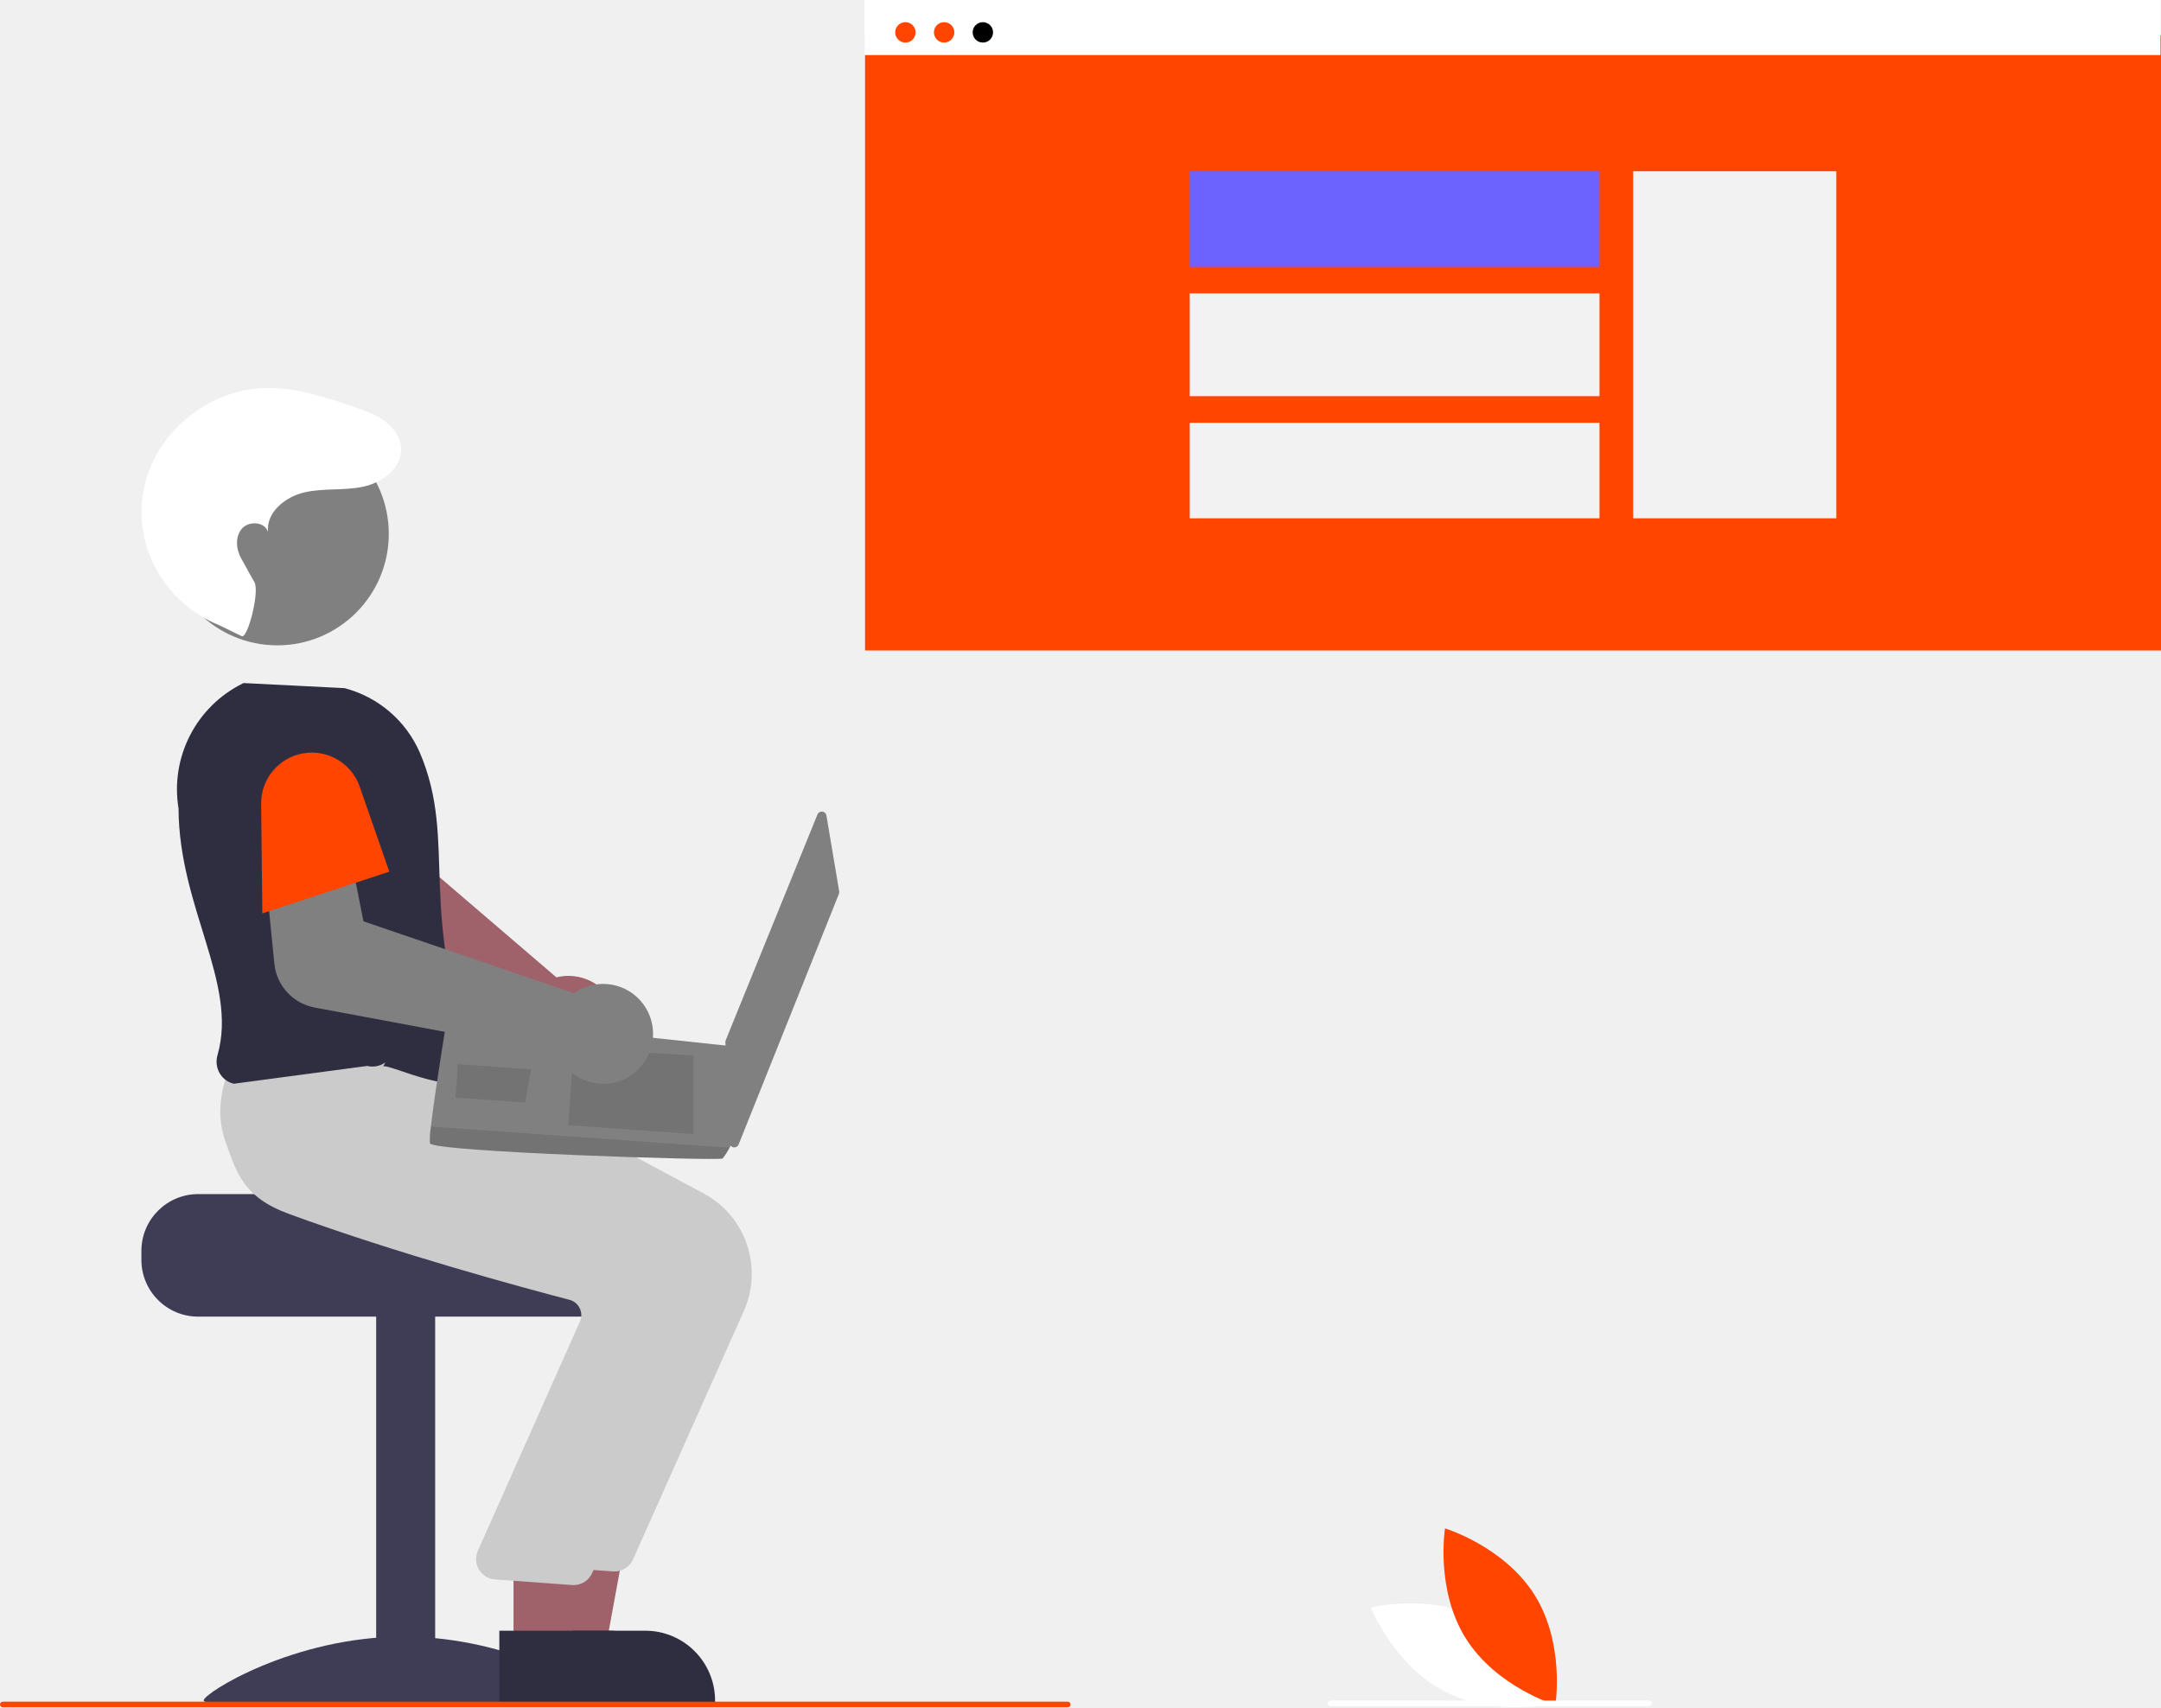
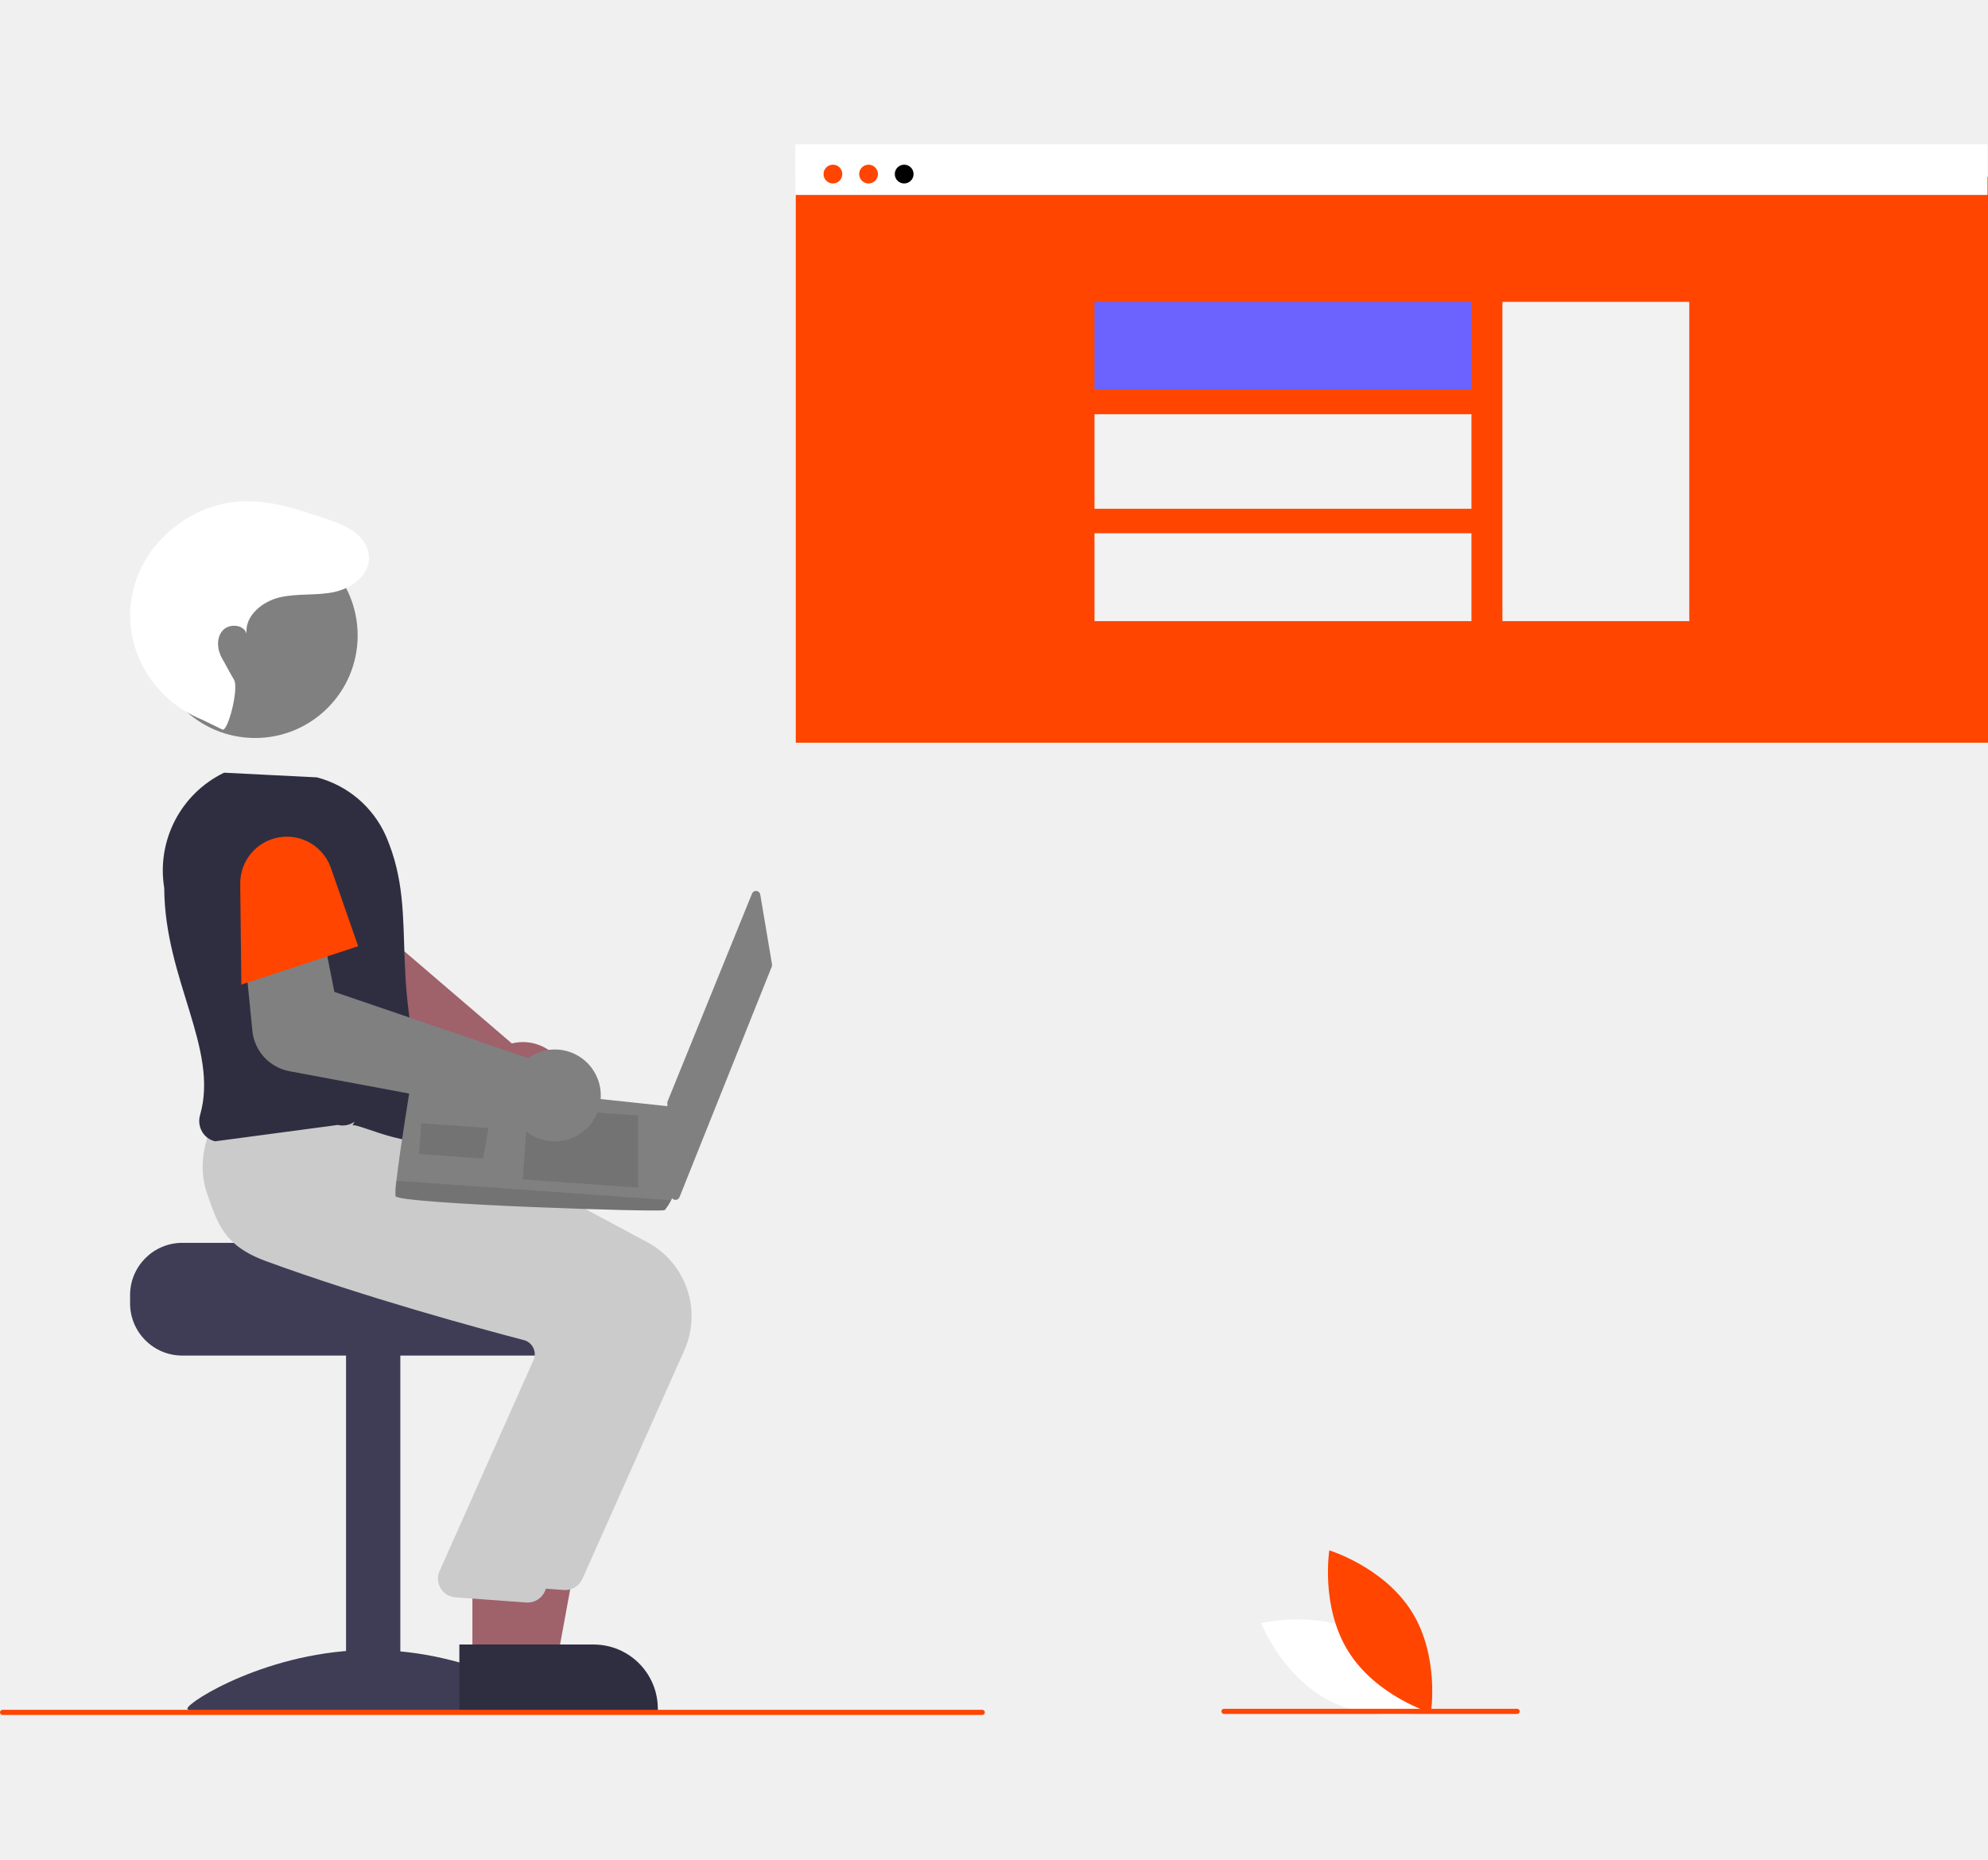
- <svg xmlns="http://www.w3.org/2000/svg" data-name="Layer 1" width="773.114" height="610.804" viewBox="0 0 773.114 610.804">
+ <svg xmlns="http://www.w3.org/2000/svg" data-name="Layer 1" width="653.114" height="610.804" viewBox="0 0 773.114 610.804">
  <rect id="e81a7c33-c795-457d-8abc-c4a3c260cd56" data-name="Rectangle 62" x="309.473" y="12.711" width="463.641" height="220.006" fill="orangered" />
  <rect id="be98c830-918a-42d1-b1b0-0085d5874e90" data-name="Rectangle 75" x="322.731" y="31.577" width="437.126" height="183.558" fill="orangered" />
  <rect id="ea07d9fd-7a34-4098-acd7-056fd1871281" data-name="Rectangle 80" x="309.276" width="463.641" height="19.697" fill="white" />
  <circle id="b9ed5a45-8896-4ed9-86b4-15f853c9a185" data-name="Ellipse 90" cx="323.913" cy="11.582" r="3.651" fill="orangered" />
  <circle id="a9233a38-f8ba-48e0-88f3-496fd4836d40" data-name="Ellipse 91" cx="337.77" cy="11.582" r="3.651" fill="orangered" />
  <circle id="aa82180f-a6a9-4f5f-82fc-e73106f4ad92" data-name="Ellipse 92" cx="351.627" cy="11.582" r="3.651" fill="#orangered" />
  <rect x="584.272" y="61.279" width="72.676" height="124.155" fill="#f2f2f2" />
  <rect x="425.64" y="61.277" width="146.59" height="34.175" fill="#6c63ff" />
  <rect x="425.64" y="104.969" width="146.59" height="36.771" fill="#f2f2f2" />
  <rect x="425.64" y="151.257" width="146.59" height="34.175" fill="#f2f2f2" />
  <path d="M434.646,511.7a17.867,17.867,0,0,0-19.79-17.862,17.202,17.202,0,0,0-2.348.433l-60.464-51.827,3.613-19.475-29.802-9.658-8.985,31.211a18.103,18.103,0,0,0,7.68,20.204l74.381,47.045a17.068,17.068,0,0,0,.091,1.752,17.867,17.867,0,0,0,21.691,15.502,17.382,17.382,0,0,0,2.105-.608A17.92,17.92,0,0,0,434.646,511.7Z" transform="translate(-213.4429 -144.5982)" fill="#9f616a" />
  <path d="M284.325,571.807h77.958c0,2.241,80.345,4.059,80.345,4.059a20.884,20.884,0,0,1,3.426,3.248,20.152,20.152,0,0,1,4.71,12.99v3.248A20.305,20.305,0,0,1,430.466,615.65H284.325a20.315,20.315,0,0,1-20.297-20.297v-3.248A20.326,20.326,0,0,1,284.325,571.807Z" transform="translate(-213.4429 -144.5982)" fill="#3f3d56" />
  <rect x="134.573" y="470.245" width="21.109" height="136.399" fill="#3f3d56" />
  <path d="M429.206,752.939c0,2.554-31.988.988-71.447.988s-71.447,1.566-71.447-.988,31.988-22.806,71.447-22.806S429.206,750.385,429.206,752.939Z" transform="translate(-213.4429 -144.5982)" fill="#3f3d56" />
  <polygon points="196.707 589.916 216.613 589.914 226.084 538.282 196.703 538.284 196.707 589.916" fill="#9f616a" />
  <path d="M405.072,753.811l64.189-.002v-.812a24.984,24.984,0,0,0-24.983-24.984h-.003l-39.205.002Z" transform="translate(-213.4429 -144.5982)" fill="#2f2e41" />
  <path d="M439.924,702.496l39.687-88.996a32.616,32.616,0,0,0-14.32-41.868l-86.083-46.161-39.282-3.341-36.234-3.294-.261.442c-.334.565-8.125,14.021-2.859,28.776,3.995,11.192,14.385,19.934,30.883,25.984,38.507,14.119,82.991,26.187,100.328,30.719a5.604,5.604,0,0,1,3.591,2.857,5.681,5.681,0,0,1,.319,4.545L398.822,694.997a7.307,7.307,0,0,0,6.186,9.79l27.55,2.006q.351.033.699.033A7.302,7.302,0,0,0,439.924,702.496Z" transform="translate(-213.4429 -144.5982)" fill="#cbcbcb" />
  <polygon points="183.716 589.916 203.622 589.914 213.094 538.282 183.713 538.284 183.716 589.916" fill="#9f616a" />
  <path d="M392.082,753.811l64.189-.002v-.812a24.984,24.984,0,0,0-24.983-24.984h-.003l-39.205.002Z" transform="translate(-213.4429 -144.5982)" fill="#2f2e41" />
  <path d="M425.31,707.367l39.687-88.996a32.616,32.616,0,0,0-14.32-41.868l-86.083-46.161-39.282-3.341-28.381-2.462.004-.389c-.334.565-8.125,14.021-2.859,28.776,3.995,11.192,6.266,19.934,22.764,25.984,38.507,14.119,82.991,26.187,100.328,30.719a5.604,5.604,0,0,1,3.591,2.857,5.681,5.681,0,0,1,.319,4.545L384.208,699.868a7.307,7.307,0,0,0,6.186,9.79l27.55,2.006q.351.033.699.033A7.302,7.302,0,0,0,425.31,707.367Z" transform="translate(-213.4429 -144.5982)" fill="#cbcbcb" />
  <path d="M350.517,526.163c1.903-1.346,29.228,12.99,34.1,1.624-22.733-56.833-7.068-81.374-20.993-113.965a40.581,40.581,0,0,0-26.901-23.025l-36.129-1.824-.187.09a42.227,42.227,0,0,0-23.089,44.798c.129,35.469,21.35,62.521,13.93,88.247a8.317,8.317,0,0,0,.786,6.468,7.931,7.931,0,0,0,5.059,3.749l47.705-6.364a8.061,8.061,0,0,0,6.522-1.262Z" transform="translate(-213.4429 -144.5982)" fill="#2f2e41" />
  <circle cx="99.209" cy="190.998" r="39.882" fill="grey" />
  <path d="M299.948,372.203c2.119.927,6.458-15.958,4.515-19.335-2.891-5.022-2.72-4.986-4.639-8.309s-2.348-7.871.137-10.794,8.236-2.536,9.37,1.13c-.73-6.963,6.157-12.559,12.979-14.132s14.017-.596,20.877-1.996c7.961-1.624,16.243-8.297,13.067-17.051a12.33,12.33,0,0,0-2.405-3.952c-3.67-4.126-8.803-5.888-13.822-7.591-10.441-3.544-21.168-7.132-32.187-6.741-18.105.643-35.22,13.159-41.32,30.218a42.473,42.473,0,0,0-1.759,6.536c-3.782,20.337,8.028,40.397,27.209,48.141Z" transform="translate(-213.4429 -144.5982)" fill="white" />
  <path d="M509.097,436.337l4.573,27.156a1.672,1.672,0,0,1-.096.899l-35.88,89.653a1.672,1.672,0,0,1-3.222-.551l-1.52-36.027a1.672,1.672,0,0,1,.121-.7l32.827-80.782a1.672,1.672,0,0,1,3.197.352Z" transform="translate(-213.4429 -144.5982)" fill="grey" />
  <polygon points="293.114 293.823 297.46 317.153 265.619 398.964 261.485 372.647 293.114 293.823" fill="grey" />
  <path d="M367.247,553.628c.783,3.058,103.64,6.369,104.707,5.444a21.674,21.674,0,0,0,2.474-3.828c1.078-1.925,2.076-3.856,2.076-3.856l-1.69-32.529L373.492,508.031s-4.483,27.146-5.89,39.617A29.957,29.957,0,0,0,367.247,553.628Z" transform="translate(-213.4429 -144.5982)" fill="grey" />
  <polygon points="248.114 377.702 248.123 405.727 203.309 402.541 205.292 374.657 248.114 377.702" opacity="0.1" style="isolation:isolate" />
  <polygon points="189.717 382.557 189.988 382.523 187.872 394.437 162.975 392.667 163.825 380.716 189.717 382.557" opacity="0.1" style="isolation:isolate" />
  <path d="M367.247,553.628c.783,3.058,103.64,6.369,104.707,5.444a21.674,21.674,0,0,0,2.474-3.828l-106.826-7.596A29.957,29.957,0,0,0,367.247,553.628Z" transform="translate(-213.4429 -144.5982)" opacity="0.1" style="isolation:isolate" />
  <path d="M325.946,505.051l86.764,16.192a17.078,17.078,0,0,0,.734,1.593,17.906,17.906,0,0,0,11.491,8.973,17.72,17.72,0,0,0,14.399-2.609,17.864,17.864,0,0,0-18.475-30.512,17.168,17.168,0,0,0-2.02,1.272l-75.361-25.744-3.857-19.429L308.361,456.856l3.239,32.57A17.767,17.767,0,0,0,325.946,505.051Z" transform="translate(-213.4429 -144.5982)" fill="grey" />
  <path d="M307.302,471.383l45.422-14.929-10.596-30.423a18.135,18.135,0,0,0-20.107-11.924h0a18.135,18.135,0,0,0-15.153,18.089Z" transform="translate(-213.4429 -144.5982)" fill="orangered" />
  <path d="M595.443,755.402h-381a1,1,0,1,1,0-2h381a1,1,0,0,1,0,2Z" transform="translate(-213.4429 -144.5982)" fill="orangered" />
  <path d="M743.65,723.895c18.274,9.457,26.398,30.049,26.398,30.049s-21.503,5.258-39.777-4.199-26.398-30.049-26.398-30.049S725.376,714.438,743.65,723.895Z" transform="translate(-213.4429 -144.5982)" fill="white" />
  <path d="M737.806,730.708c10.905,17.449,32.086,23.881,32.086,23.881s3.501-21.858-7.403-39.306-32.086-23.881-32.086-23.881S726.901,713.259,737.806,730.708Z" transform="translate(-213.4429 -144.5982)" fill="orangered" />
-   <path d="M803.443,755.005h-114a1,1,0,0,1,0-2h114a1,1,0,0,1,0,2Z" transform="translate(-213.4429 -144.5982)" fill="white" />
+   <path d="M803.443,755.005h-114a1,1,0,0,1,0-2h114a1,1,0,0,1,0,2Z" transform="translate(-213.4429 -144.5982)" fill="orangered" />
</svg>
